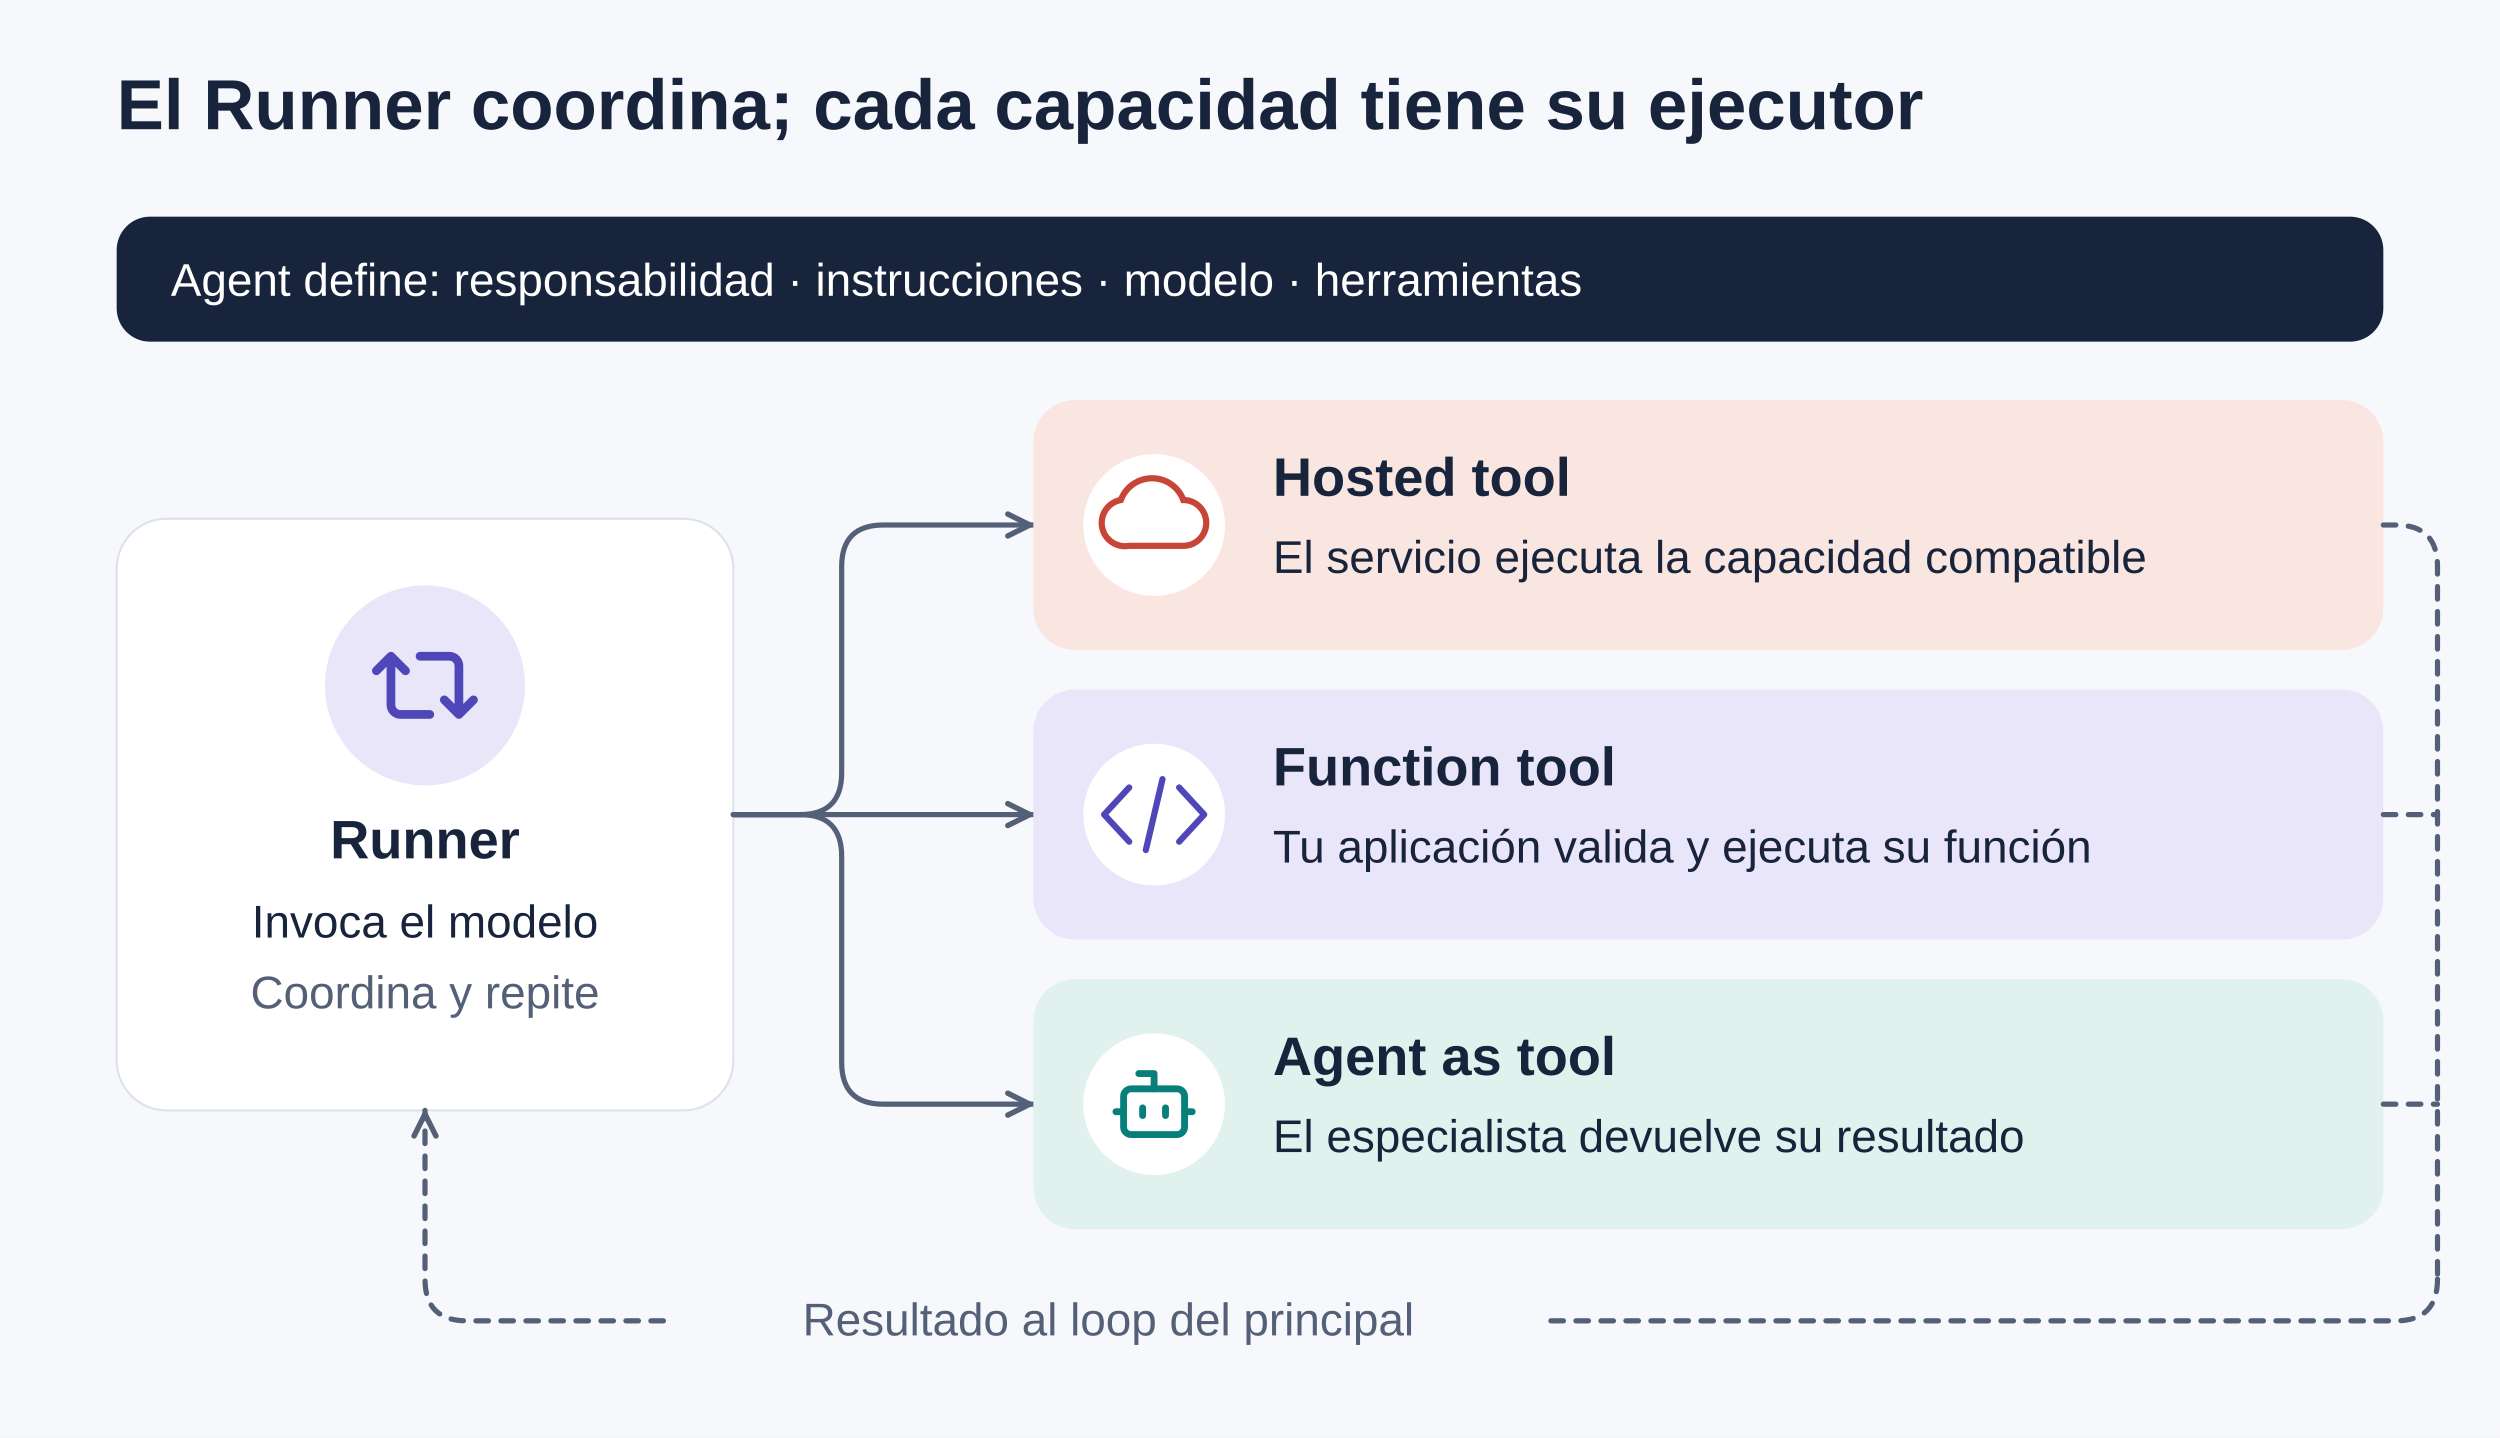
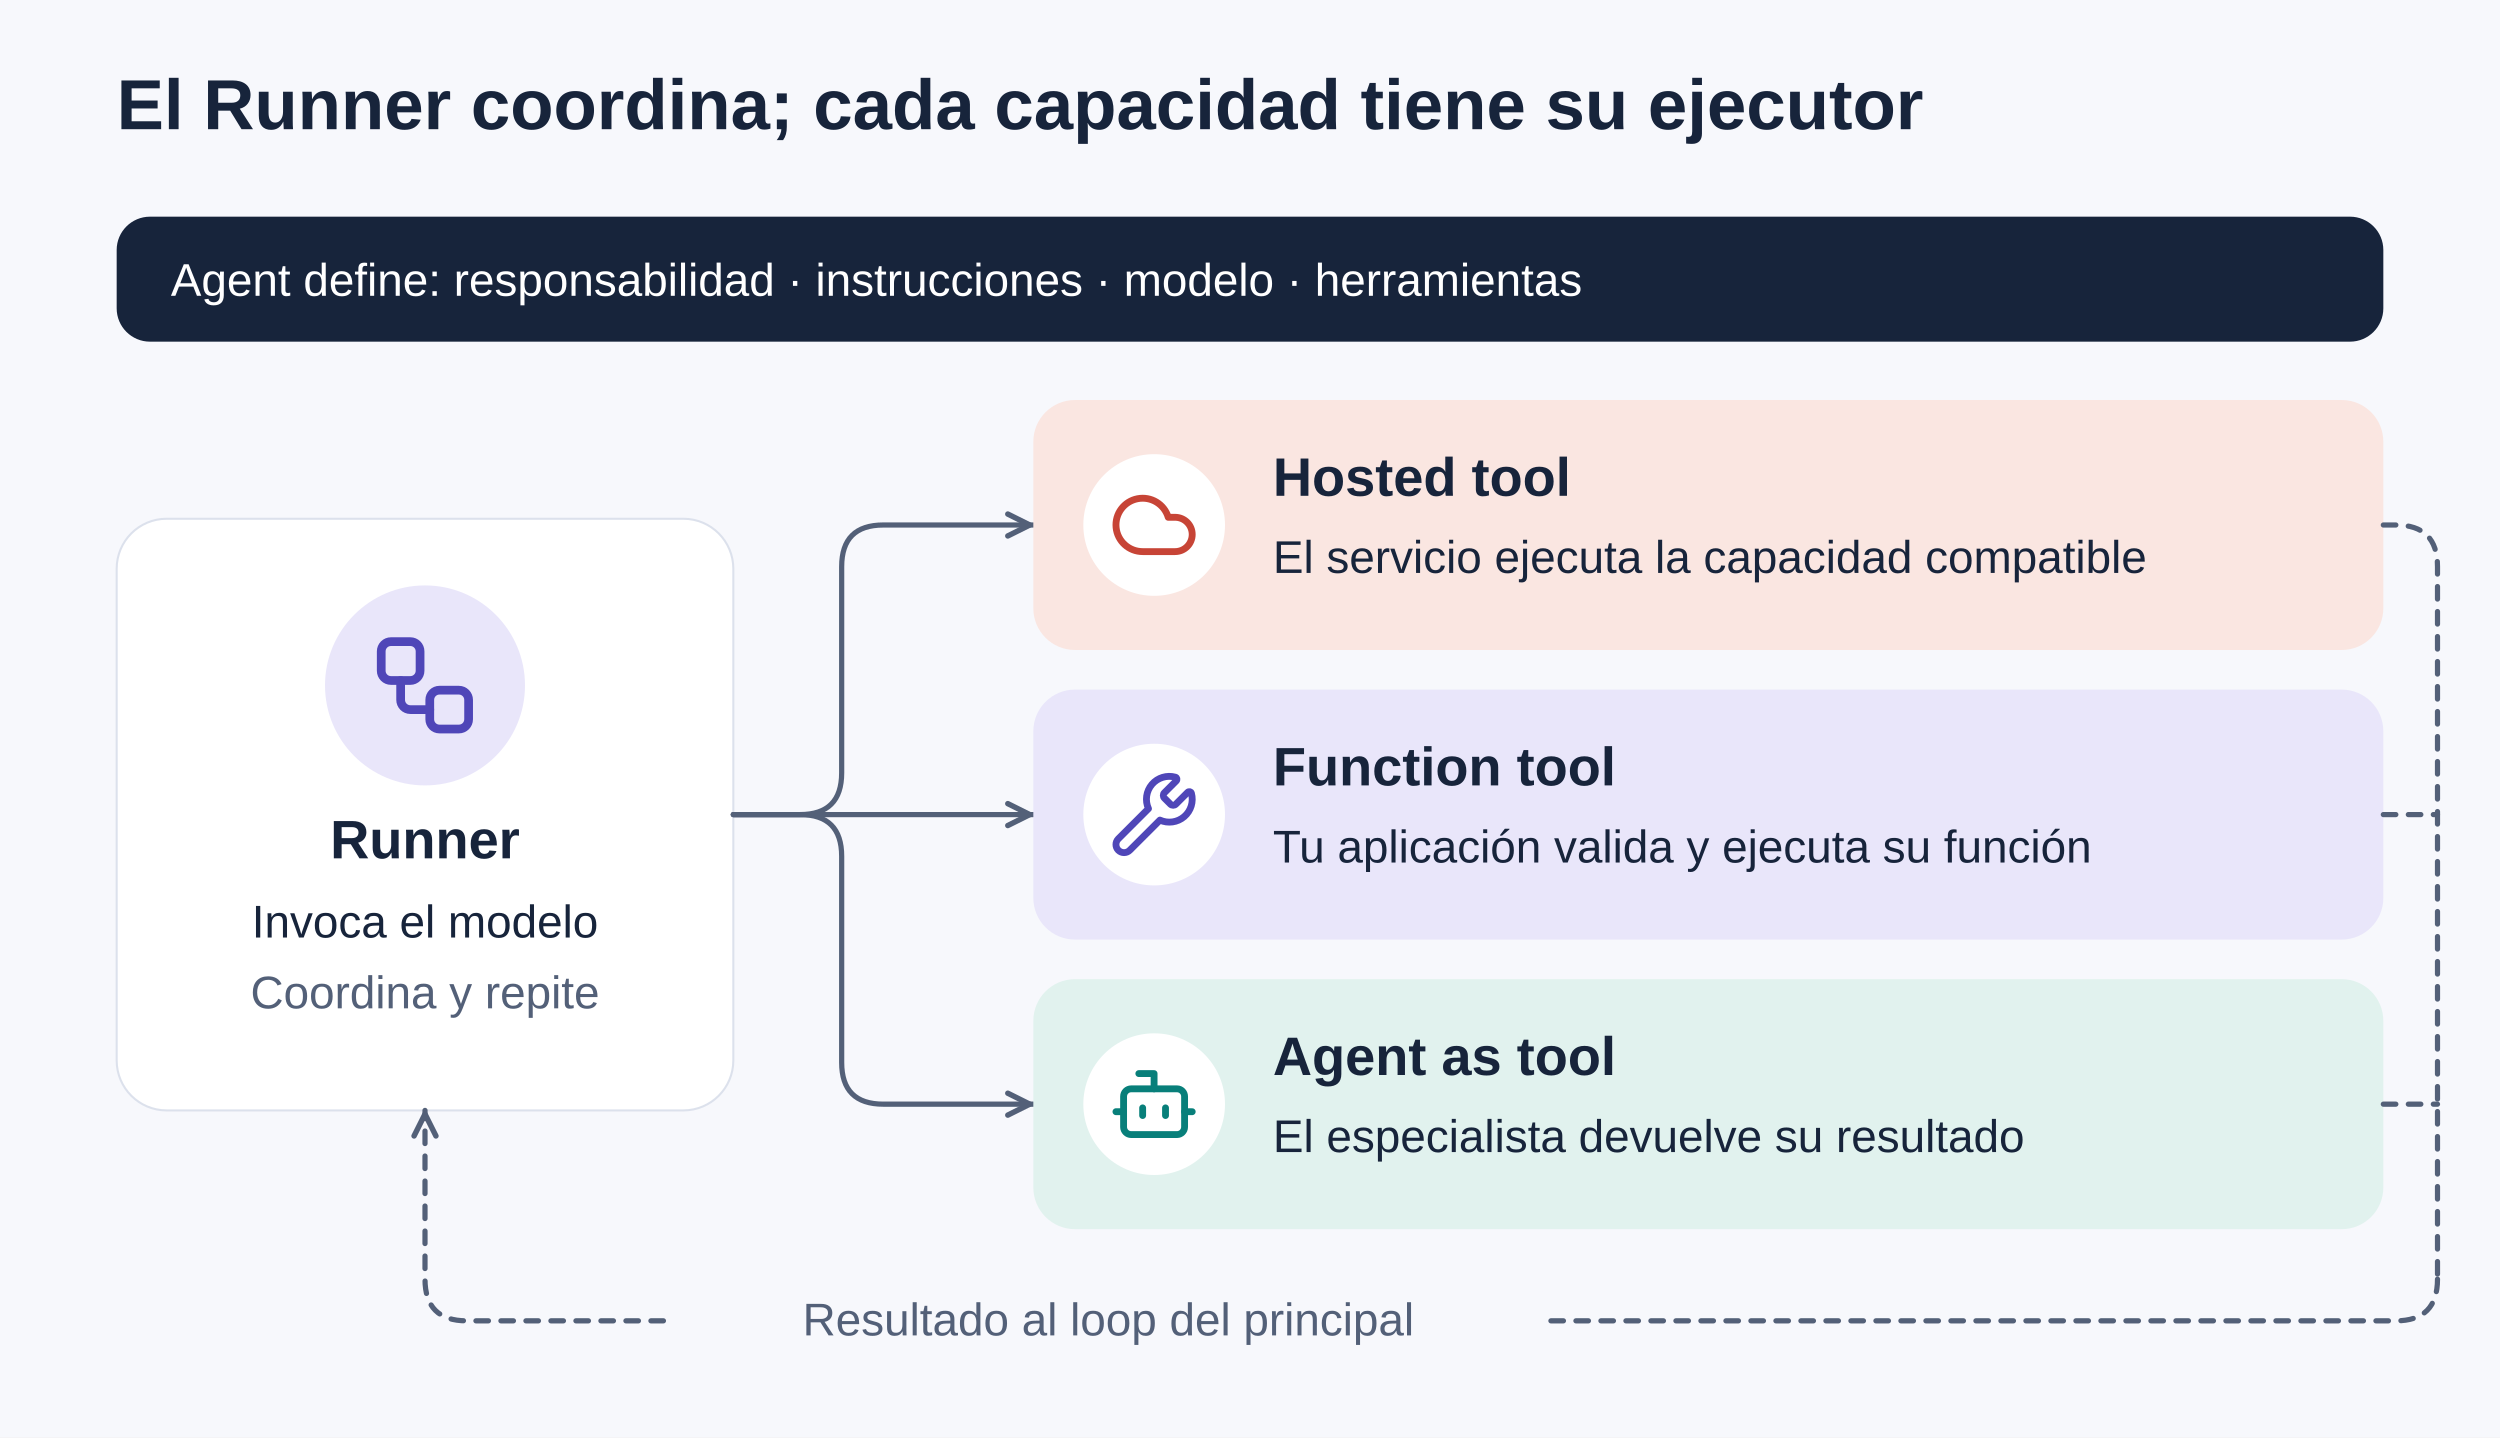
<svg xmlns="http://www.w3.org/2000/svg" viewBox="0 0 1200 690" role="img" aria-labelledby="title description">
  <defs>
    <marker id="arrow" viewBox="0 0 10 10" refX="9" refY="5" markerWidth="7" markerHeight="7" orient="auto">
      <path d="m2 2 6 3-6 3" fill="none" stroke="#536078" stroke-width="1.5" stroke-linecap="round" stroke-linejoin="round" />
    </marker>
    <style>text{font-family:'Segoe UI',Arial,sans-serif;fill:#17243b;font-size:22px}.h{font-size:34px;font-weight:700}.label{font-size:26px;font-weight:700}.muted{fill:#536078}.line{fill:none;stroke:#536078;stroke-width:2.5;stroke-linecap:round;stroke-linejoin:round;marker-end:url(#arrow)}.icon{fill:none;stroke-width:1.8;stroke-linecap:round;stroke-linejoin:round}.white{fill:#fff}</style>
  </defs>
  <rect width="1200" height="690" fill="#f7f8fc" />
  <text x="56" y="62" class="h">El Runner coordina; cada capacidad tiene su ejecutor</text>
  <rect x="56" y="104" width="1088" height="60" rx="16" fill="#17243b" />
  <text x="82" y="142" class="white">Agent define: responsabilidad · instrucciones · modelo · herramientas</text>
  <rect x="56" y="249" width="296" height="284" rx="24" fill="#fff" stroke="#dce1ec" />
  <circle cx="204" cy="329" r="48" fill="#e9e6fa" />
-   <g transform="translate(176 301) scale(2.33)" class="icon" stroke="#4f46b8">
-     <path d="m2 9 3-3 3 3M13 18H7a2 2 0 0 1-2-2V6m17 9-3 3-3-3M11 6h6a2 2 0 0 1 2 2v10" />
+   <g data-icon="workflow" transform="translate(176 301) scale(2.33)" fill="none" stroke="#4f46b8" stroke-width="1.8" stroke-linecap="round" stroke-linejoin="round">
+     <rect width="8" height="8" x="3" y="3" rx="2" />
+     <path d="M7 11v4a2 2 0 0 0 2 2h4" />
+     <rect width="8" height="8" x="13" y="13" rx="2" />
  </g>
  <text x="204" y="412" text-anchor="middle" class="label">Runner</text>
  <text x="204" y="450" text-anchor="middle">Invoca el modelo</text>
  <text x="204" y="484" text-anchor="middle" class="muted">Coordina y repite</text>
  <path d="M352 391H384Q404 391 404 371V272Q404 252 424 252H496" class="line" />
  <path d="M352 391H496" class="line" />
  <path d="M352 391H384Q404 391 404 411V510Q404 530 424 530H496" class="line" />
  <rect x="496" y="192" width="648" height="120" rx="20" fill="#fae6e1" />
  <circle cx="554" cy="252" r="34" fill="#fff" />
-   <g fill="none" stroke="#c74436" stroke-width="3" stroke-linecap="round">
-     <path d="M542 262h26a11 11 0 0 0 0-22 16 16 0 0 0-30 0 11 11 0 0 0 4 22Z" />
+   <g data-icon="cloud" transform="translate(532 230) scale(1.83)" fill="none" stroke="#c74436" stroke-width="1.8" stroke-linecap="round" stroke-linejoin="round">
+     <path d="M17.5 19H9a7 7 0 1 1 6.71-9h1.79a4.5 4.5 0 1 1 0 9Z" />
  </g>
  <text x="611" y="238" class="label">Hosted tool</text>
  <text x="611" y="275">El servicio ejecuta la capacidad compatible</text>
  <rect x="496" y="331" width="648" height="120" rx="20" fill="#e9e6fa" />
  <circle cx="554" cy="391" r="34" fill="#fff" />
-   <g fill="none" stroke="#4f46b8" stroke-width="3" stroke-linecap="round" stroke-linejoin="round">
-     <path d="m542 378-12 13 12 13m24-26 12 13-12 13m-8-30-8 34" />
+   <g data-icon="wrench" transform="translate(532 369) scale(1.83)" fill="none" stroke="#4f46b8" stroke-width="1.8" stroke-linecap="round" stroke-linejoin="round">
+     <path d="M14.7 6.3a1 1 0 0 0 0 1.4l1.6 1.6a1 1 0 0 0 1.4 0l3.106-3.105c.32-.322.863-.22.983.218a6 6 0 0 1-8.259 7.057l-7.91 7.91a1 1 0 0 1-2.999-3l7.91-7.91a6 6 0 0 1 7.057-8.259c.438.12.54.662.219.984z" />
  </g>
  <text x="611" y="377" class="label">Function tool</text>
  <text x="611" y="414">Tu aplicación valida y ejecuta su función</text>
  <rect x="496" y="470" width="648" height="120" rx="20" fill="#e1f2ee" />
  <circle cx="554" cy="530" r="34" fill="#fff" />
-   <g transform="translate(532 508) scale(1.83)" class="icon" stroke="#087f7a">
+   <g data-icon="bot" transform="translate(532 508) scale(1.83)" class="icon" stroke="#087f7a">
    <path d="M12 8V4H8" />
    <rect width="16" height="12" x="4" y="8" rx="2" />
    <path d="M2 14h2M20 14h2M15 13v2M9 13v2" />
  </g>
  <text x="611" y="516" class="label">Agent as tool</text>
  <text x="611" y="553">El especialista devuelve su resultado</text>
  <g fill="none" stroke="#536078" stroke-width="2.5" stroke-linecap="round" stroke-dasharray="6 6">
    <path d="M1144 252H1150Q1170 252 1170 272V614" />
    <path d="M1144 391H1170" />
    <path d="M1144 530H1170" />
  </g>
  <path d="M1170 614Q1170 634 1150 634H224Q204 634 204 614V533" class="line" stroke-dasharray="6 6" />
  <rect x="322" y="614" width="420" height="39" rx="12" fill="#f7f8fc" />
  <text x="532" y="641" text-anchor="middle" class="muted">Resultado al loop del principal</text>
</svg>
